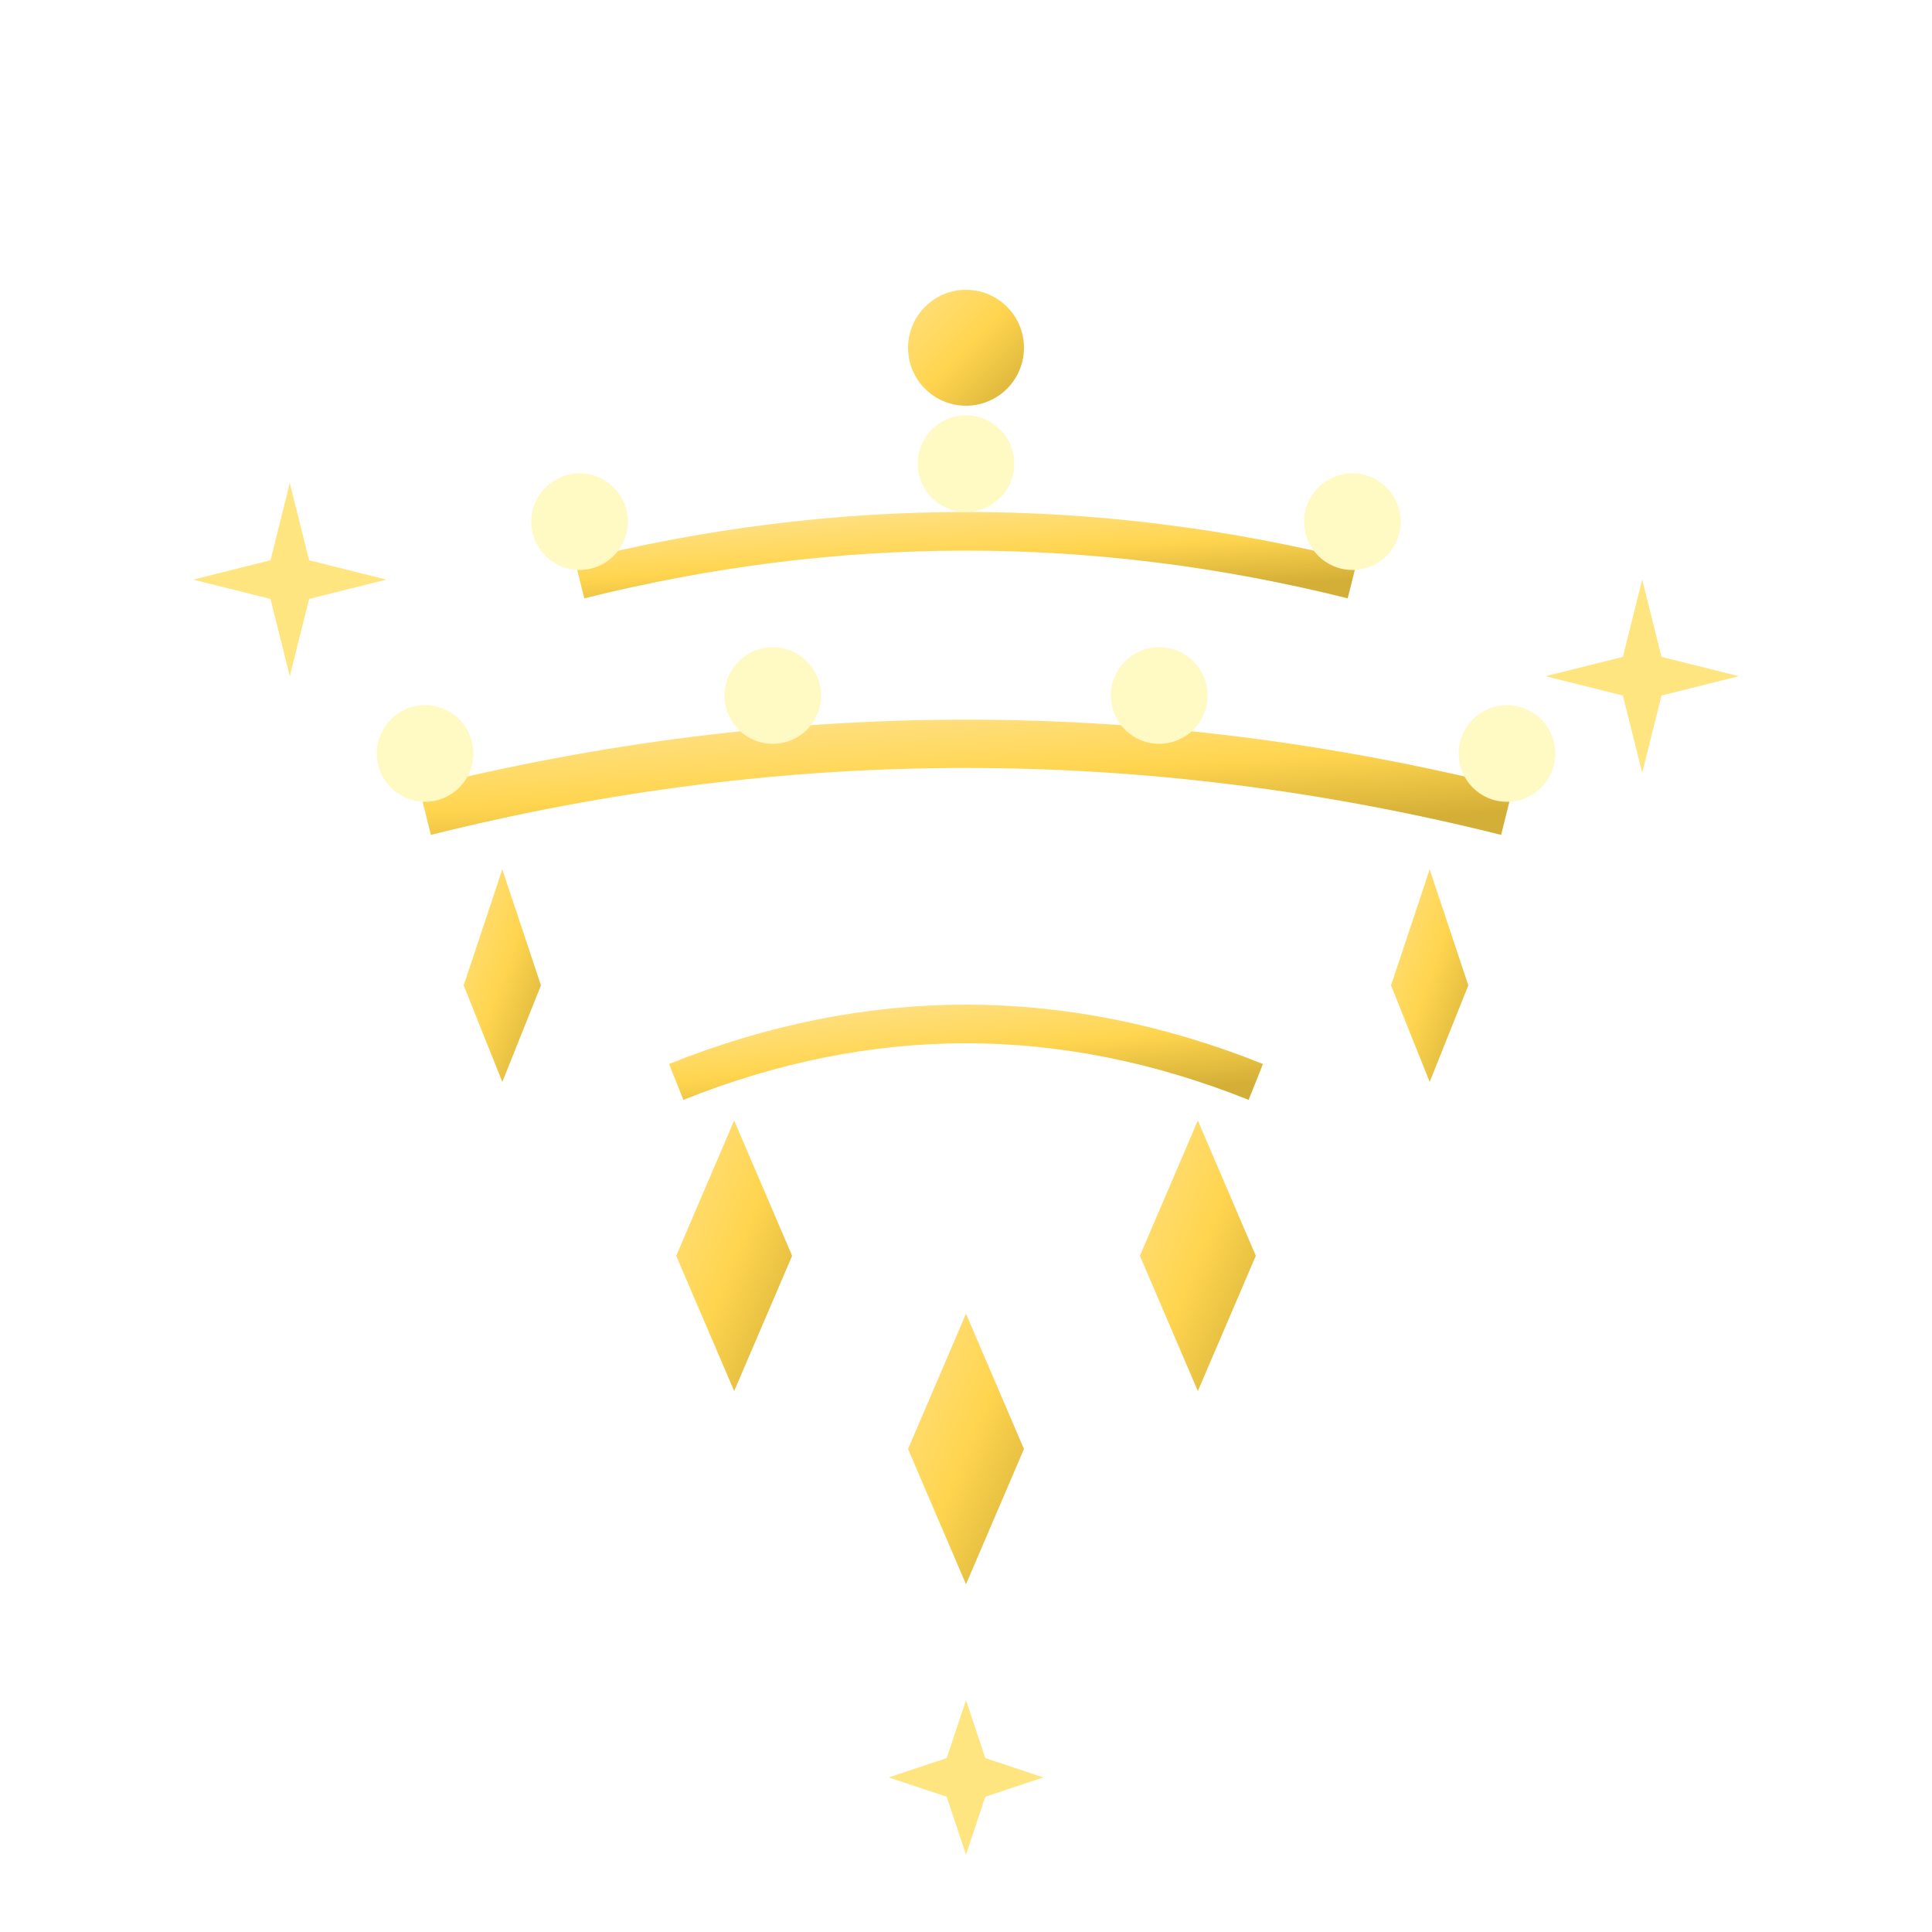
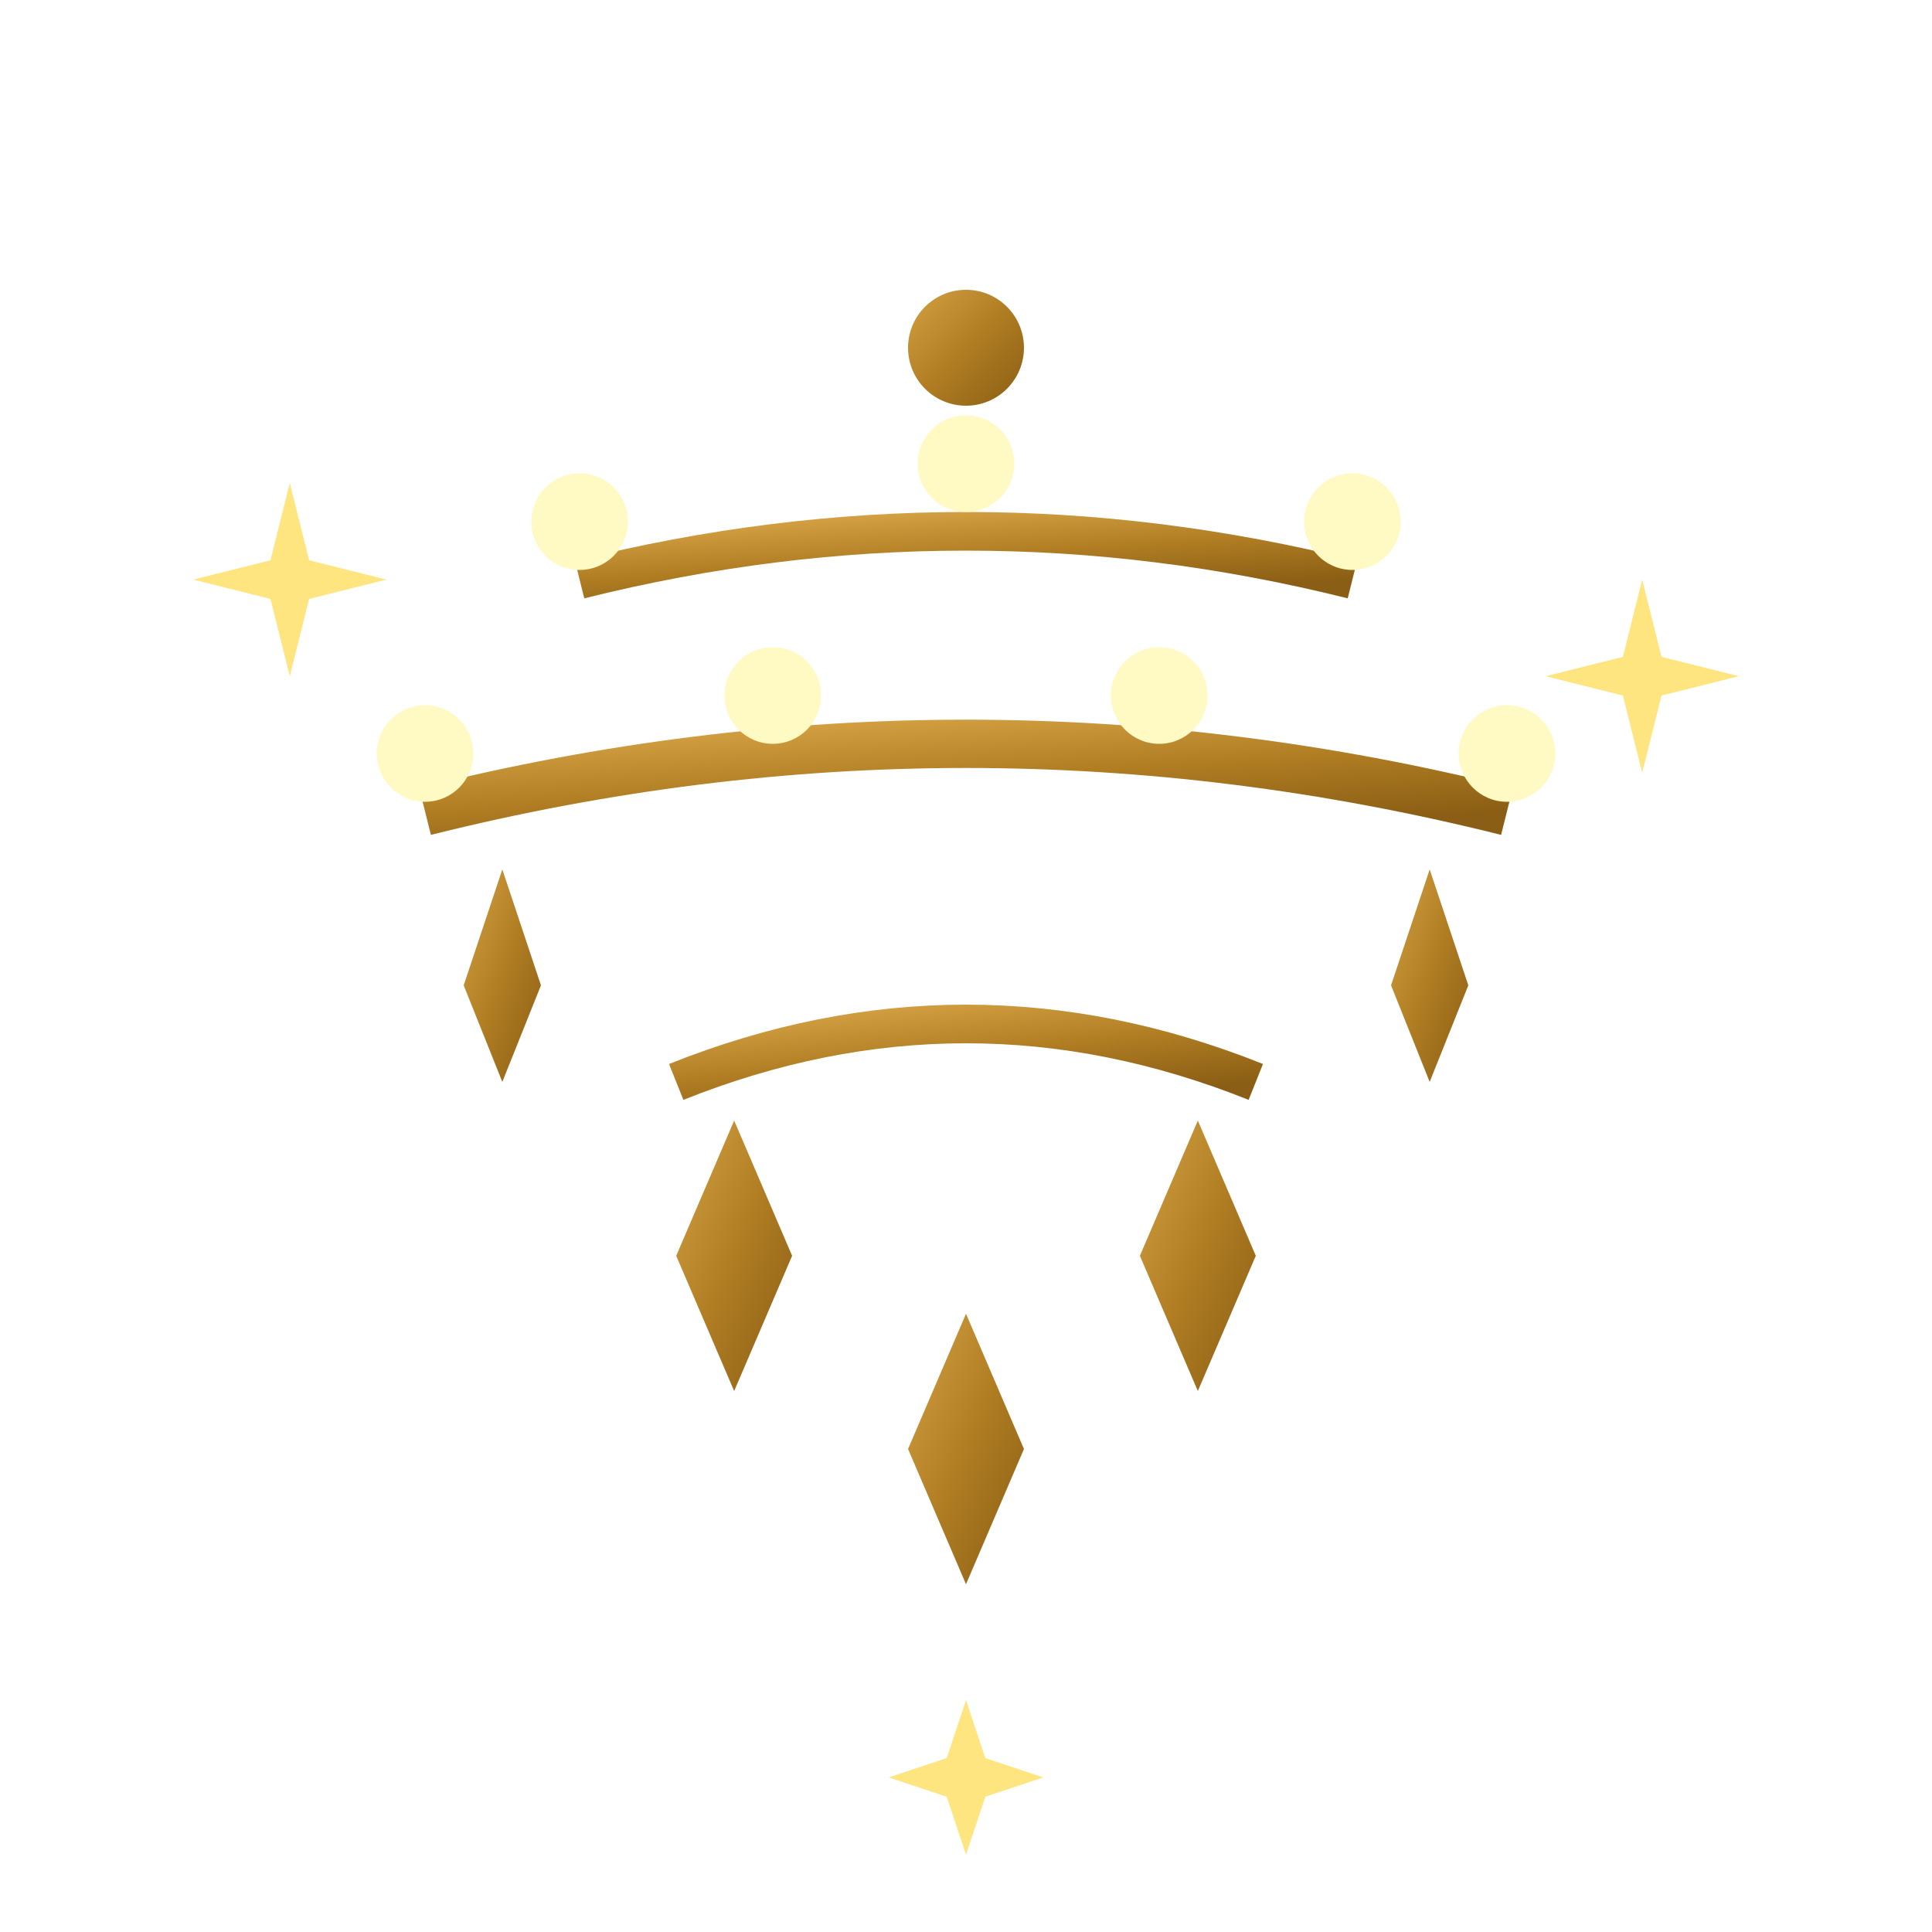
<svg xmlns="http://www.w3.org/2000/svg" viewBox="0 0 100 100" fill="none">
  <defs>
    <linearGradient id="goldChandelier" x1="0%" y1="0%" x2="100%" y2="100%">
-       <stop offset="0%" stop-color="#FFE082" />
-       <stop offset="50%" stop-color="#FFD54F" />
-       <stop offset="100%" stop-color="#D4AF37" />
+       <stop offset="0%" stop-color="#D4A244" />
+       <stop offset="50%" stop-color="#B07D23" />
+       <stop offset="100%" stop-color="#8A5E14" />
    </linearGradient>
  </defs>
  <line x1="50" y1="5" x2="50" y2="18" stroke="url(#goldChandelier)" stroke-width="2" />
  <circle cx="50" cy="18" r="3" fill="url(#goldChandelier)" />
  <path d="M30 30 Q50 25 70 30" stroke="url(#goldChandelier)" stroke-width="2" fill="none" />
  <path d="M22 42 Q50 35 78 42" stroke="url(#goldChandelier)" stroke-width="2.5" fill="none" />
  <path d="M35 56 Q50 50 65 56" stroke="url(#goldChandelier)" stroke-width="2" fill="none" />
  <circle cx="30" cy="27" r="2.5" fill="#FFF9C4" />
  <circle cx="50" cy="24" r="2.5" fill="#FFF9C4" />
  <circle cx="70" cy="27" r="2.5" fill="#FFF9C4" />
  <circle cx="22" cy="39" r="2.5" fill="#FFF9C4" />
  <circle cx="40" cy="36" r="2.5" fill="#FFF9C4" />
  <circle cx="60" cy="36" r="2.5" fill="#FFF9C4" />
  <circle cx="78" cy="39" r="2.5" fill="#FFF9C4" />
  <polygon points="50,68 47,75 50,82 53,75" fill="url(#goldChandelier)" />
  <polygon points="38,58 35,65 38,72 41,65" fill="url(#goldChandelier)" />
  <polygon points="62,58 59,65 62,72 65,65" fill="url(#goldChandelier)" />
  <polygon points="26,45 24,51 26,56 28,51" fill="url(#goldChandelier)" />
  <polygon points="74,45 72,51 74,56 76,51" fill="url(#goldChandelier)" />
  <path d="M15 25 L16 29 L20 30 L16 31 L15 35 L14 31 L10 30 L14 29 Z" fill="#FFE57F" />
  <path d="M85 30 L86 34 L90 35 L86 36 L85 40 L84 36 L80 35 L84 34 Z" fill="#FFE57F" />
  <path d="M50 88 L51 91 L54 92 L51 93 L50 96 L49 93 L46 92 L49 91 Z" fill="#FFE57F" />
</svg>
